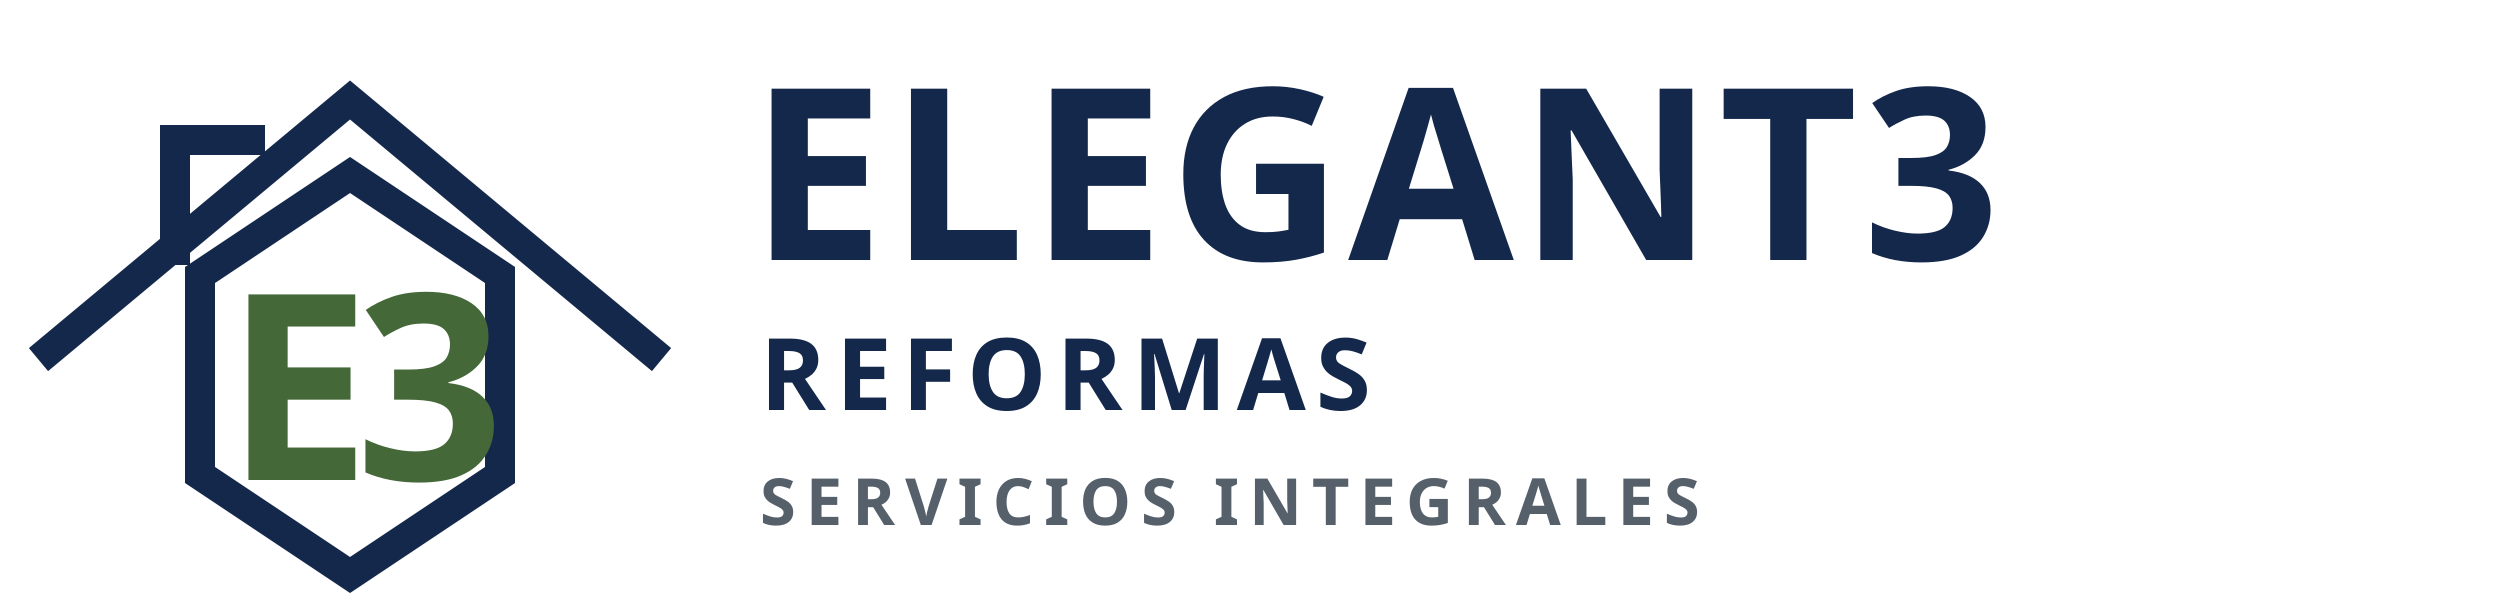
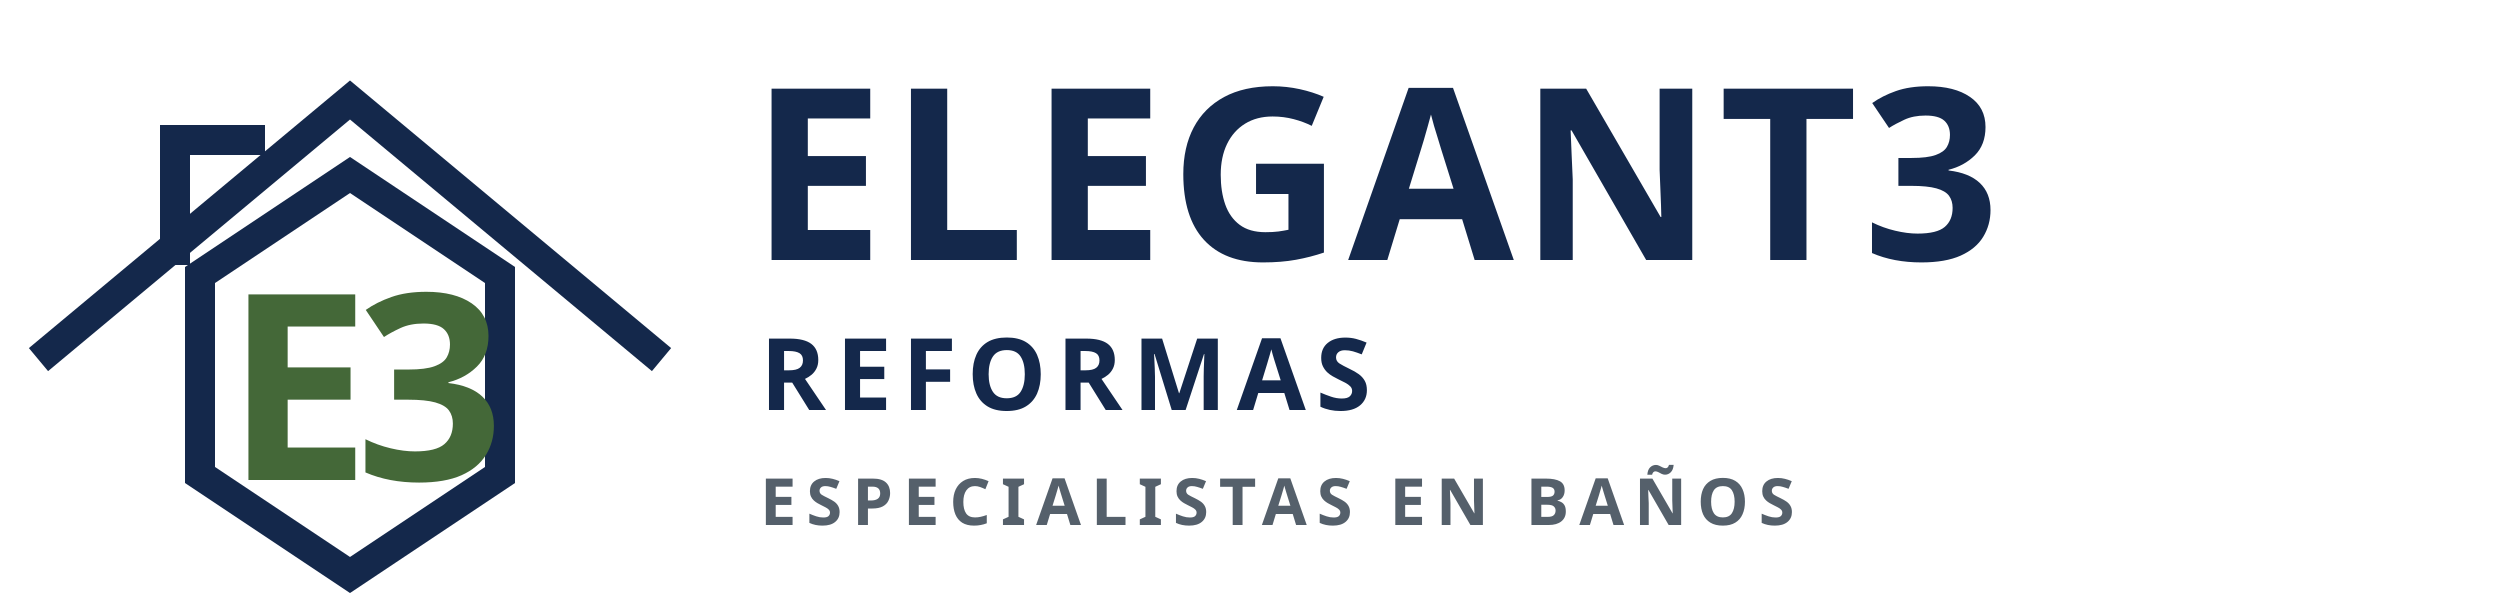
<svg xmlns="http://www.w3.org/2000/svg" viewBox="0 0 500 120" width="100%" height="100%">
  <defs>
    <style>
      .roof { fill: none; stroke: #14284B; stroke-width: 6; stroke-linecap: square; stroke-linejoin: miter; }
      .hexagon { fill: none; stroke: #14284B; stroke-width: 6; stroke-linejoin: miter; }
      .e3 { fill: #446838; font-family: 'Oswald', sans-serif; font-weight: 700; font-size: 52px; letter-spacing: -3px; }
      .title { fill: #14284B; font-family: 'Oswald', sans-serif; font-weight: 700; font-size: 48px; letter-spacing: 1px; }
      .subtitle { fill: #14284B; font-family: 'IBM Plex Sans', sans-serif; font-weight: 700; font-size: 20px; letter-spacing: 2px; }
      .subsubtitle { fill: #55606B; font-family: 'IBM Plex Sans', sans-serif; font-weight: 600; font-size: 13px; letter-spacing: 2px; }
    </style>
  </defs>
  <g transform="translate(10, 10)">
    <polyline class="roof" points="0,60 60,10 120,60" />
    <polyline class="roof" points="25,40 25,18 40,18" />
    <polygon class="hexagon" points="60,25 90,45 90,85 60,105 30,85 30,45" />
    <text x="35" y="86" class="e3">E3</text>
  </g>
  <text x="150" y="52" class="title">ELEGANT3</text>
  <text x="152" y="82" class="subtitle">REFORMAS</text>
-   <text x="152" y="105" class="subsubtitle">SERVICIOS INTEGRALES</text>
+   <text x="152" y="105" class="subsubtitle">ESPECIALISTAS EN BAÑOS</text>
</svg>
